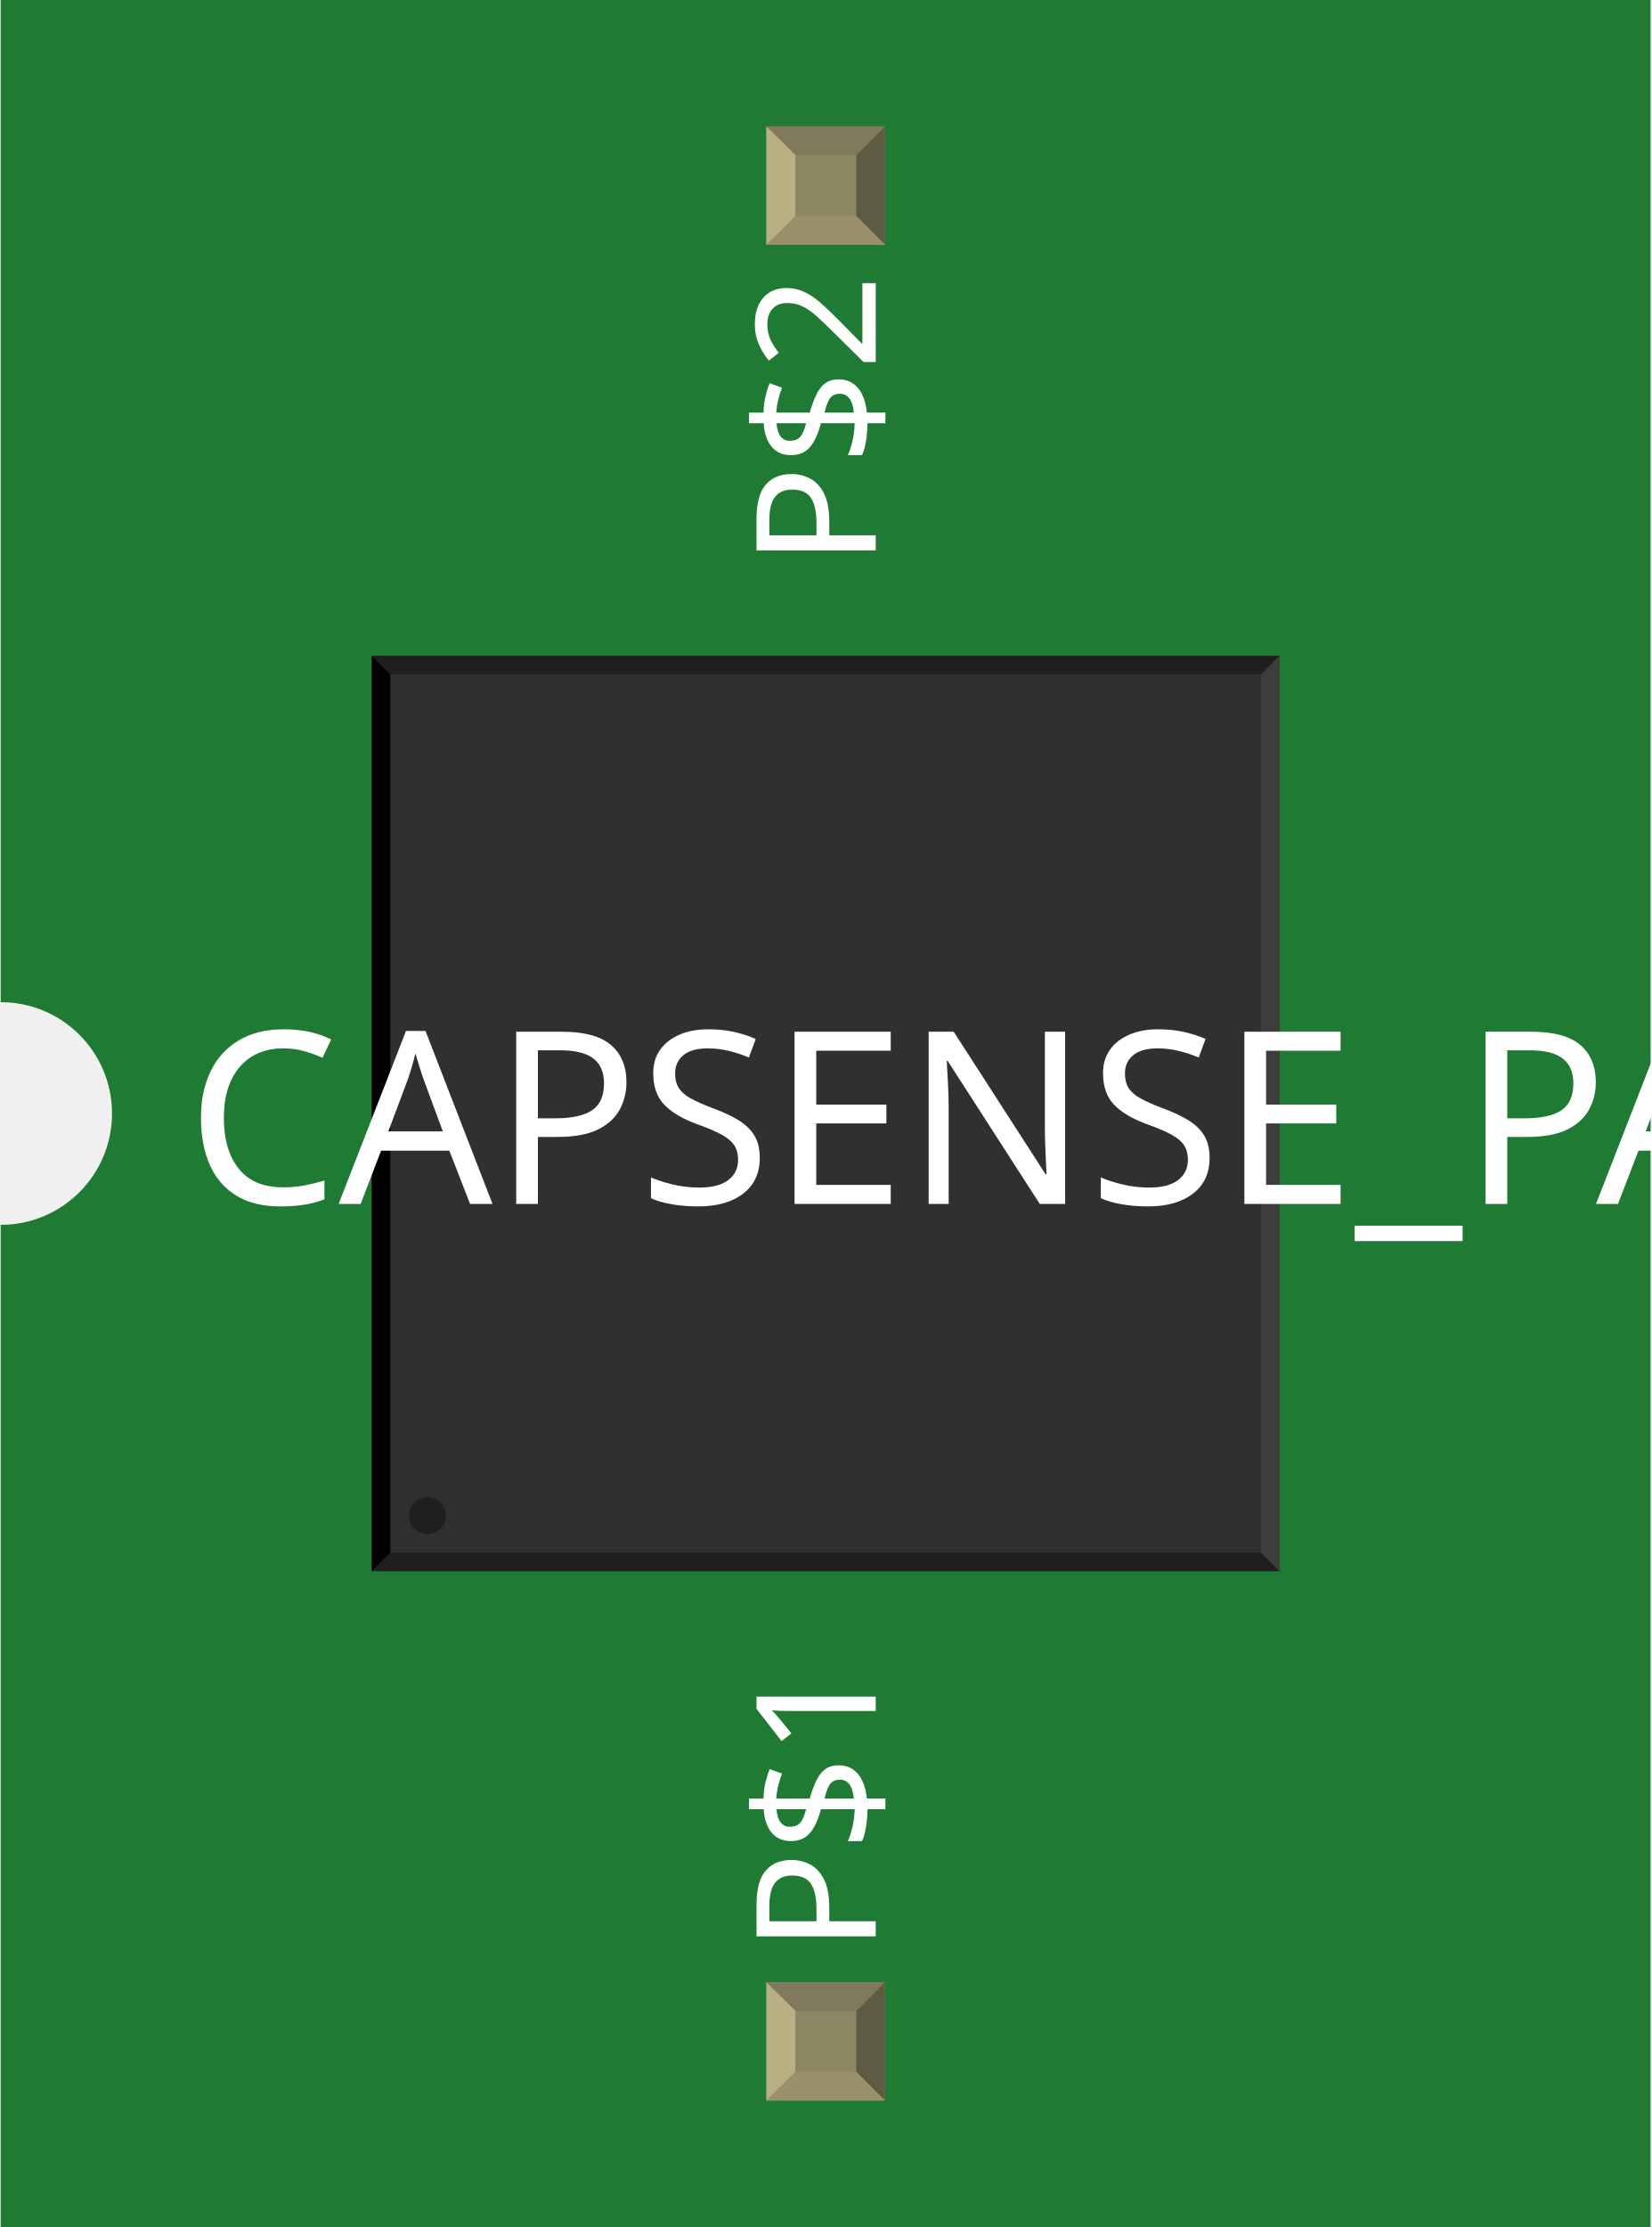
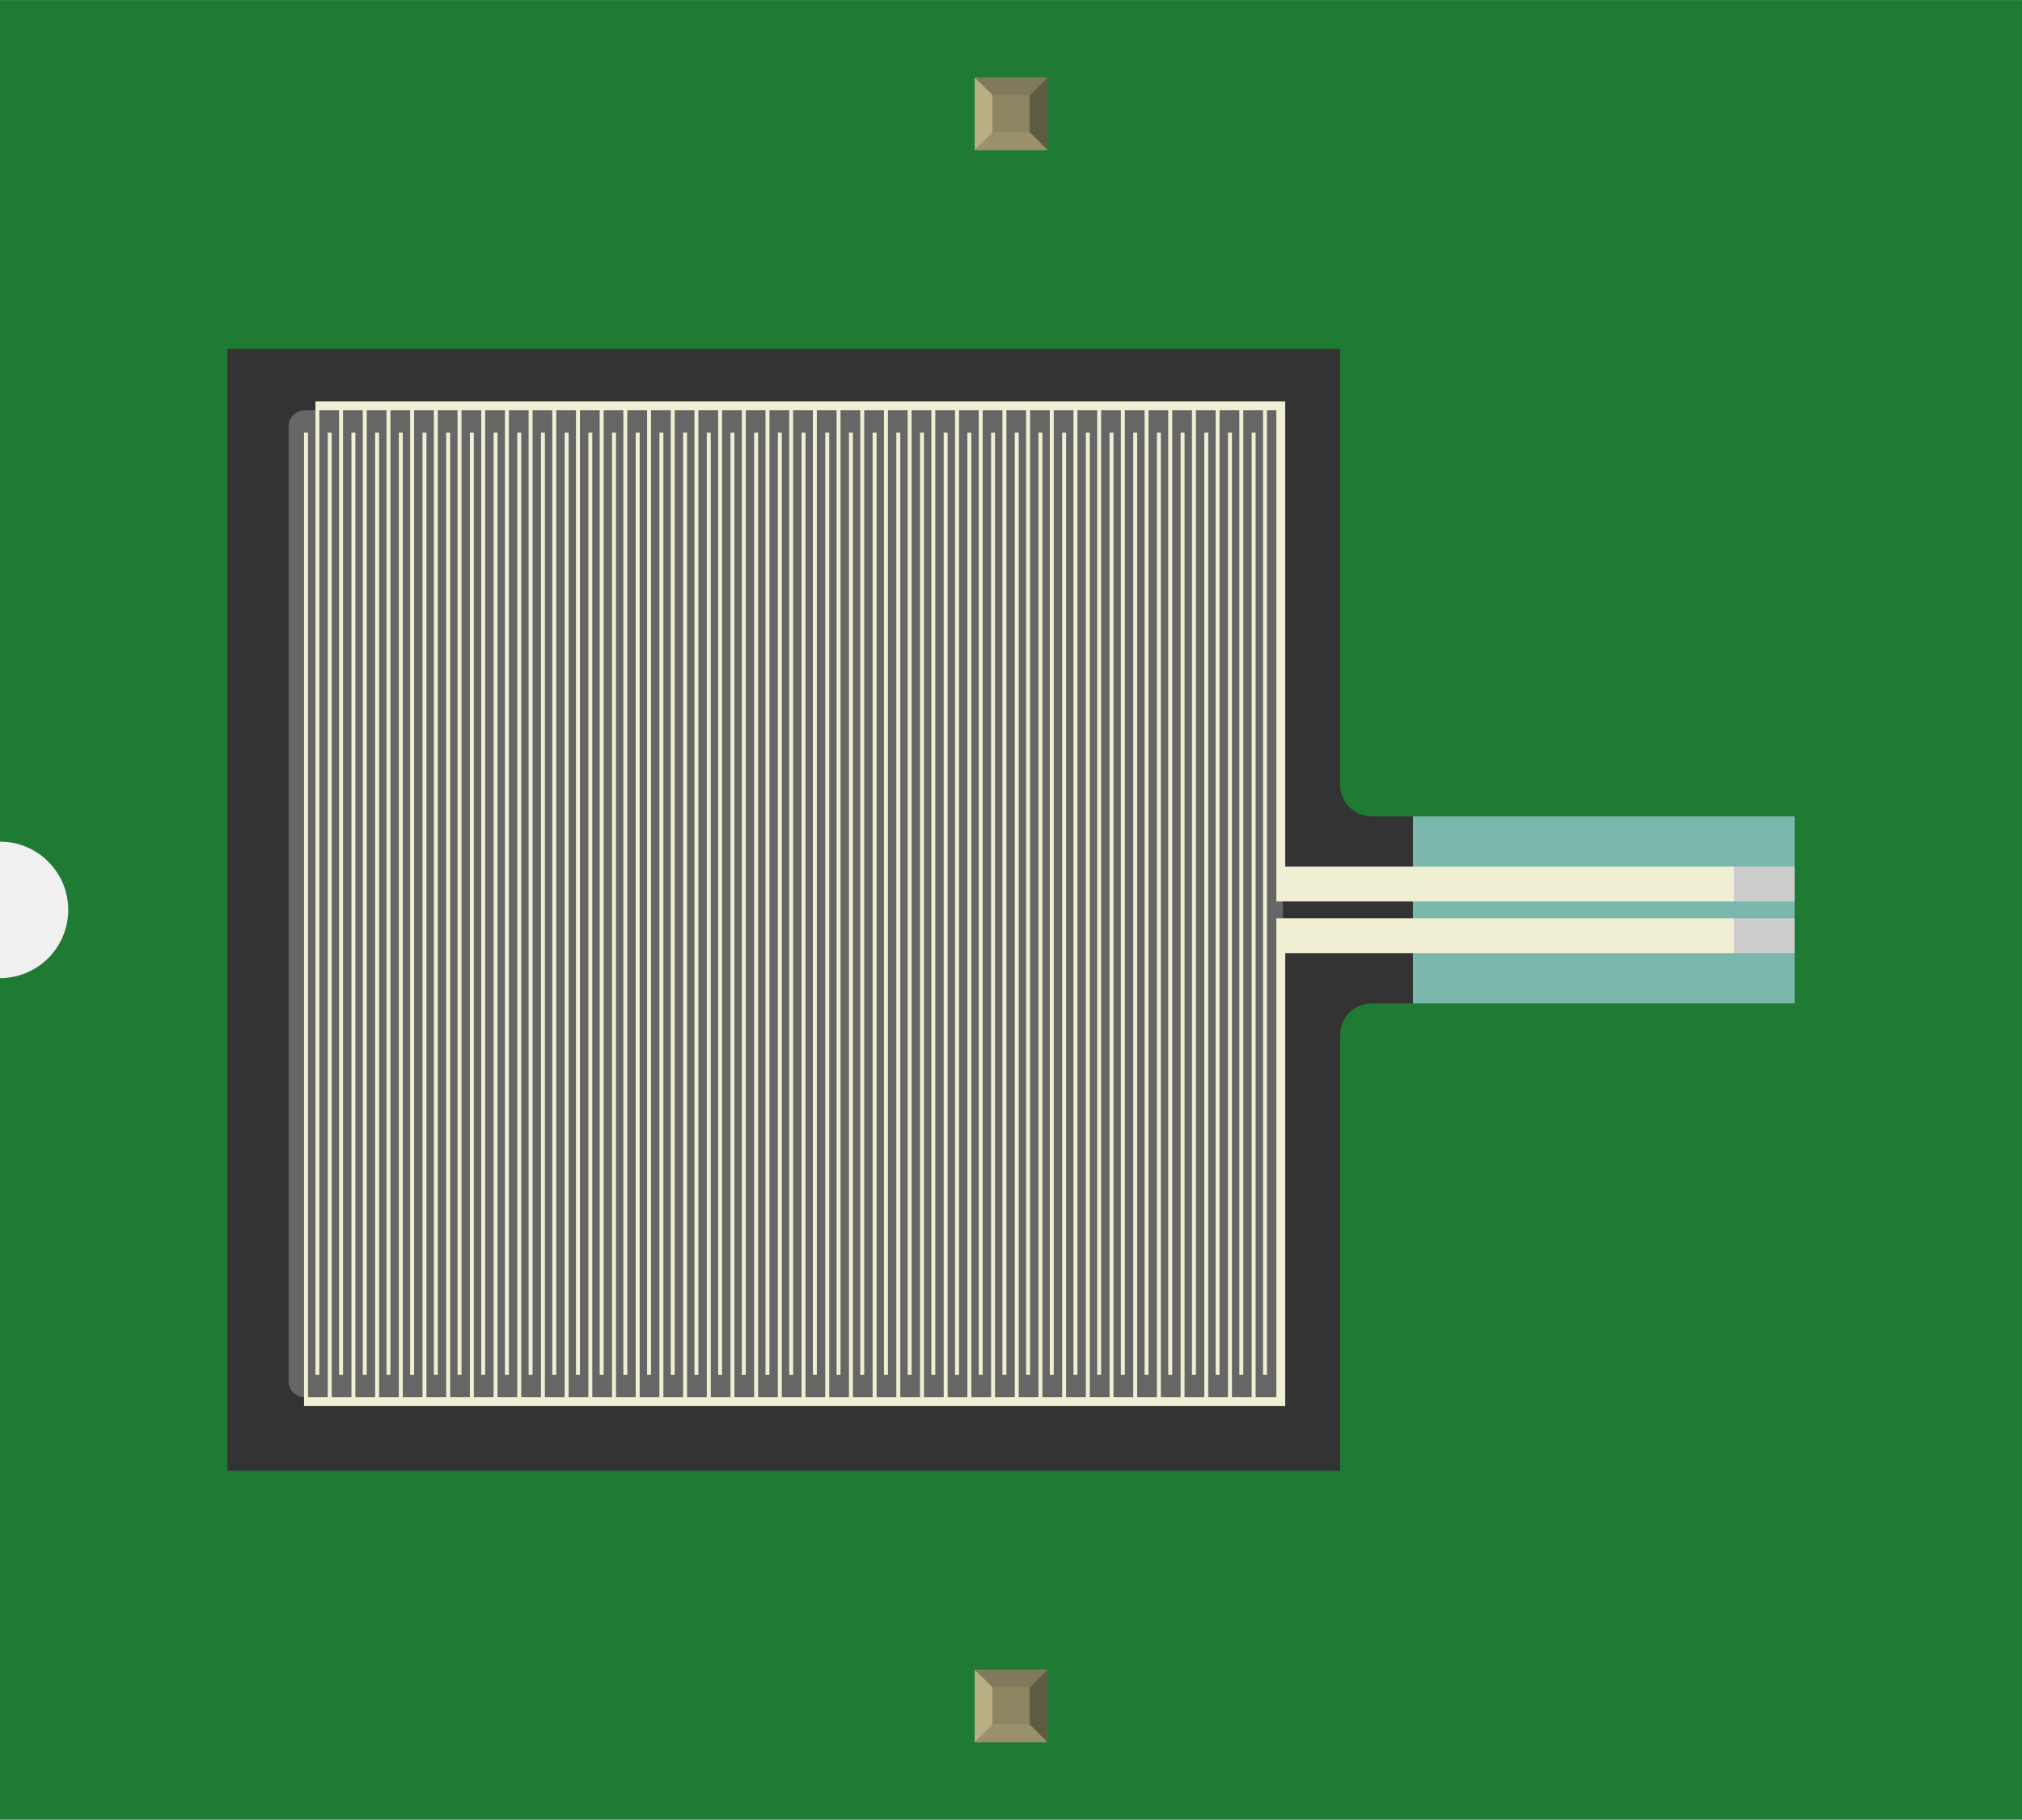
- <svg xmlns="http://www.w3.org/2000/svg" width="0.445in" x="0in" version="1.2" y="0in" height="0.6in" viewBox="0 0 444.626 600" baseProfile="tiny">
+ <svg xmlns="http://www.w3.org/2000/svg" width="0.889in" x="0in" version="1.2" y="0in" height="0.8in" viewBox="0 0 889.069 800" baseProfile="tiny">
  <g id="breadboard">
    <g id="icon">
-       <path fill="#1F7A34" stroke="none" stroke-width="0" d="M0,0L0,270A30,30 0 0 1 0,330L0,600L444.626,600L444.626,0L0,0z" />
-       <g transform="translate(-22.313,53.4055)">
-         <g transform="matrix(0.5, 0, 0, 0.5, 122.313, 123.297)">
-           <rect width="472.441" x="6.437" y="8.406" fill="#8c8c8c" connectorname="P$1" height="240.157" stroke="none" stroke-linecap="round" stroke-width="0" />
-           <rect width="472.441" x="6.437" y="244.626" fill="#8c8c8c" connectorname="P$2" height="240.157" stroke="none" stroke-linecap="round" stroke-width="0" />
-           <rect width="489.252" x="0" y="0" fill="#303030" height="493.189" stroke="none" stroke-width="0" />
-           <polygon fill="#1f1f1f" points="0,0 489.252,0 479.252,10 10,10" />
-           <polygon fill="#1f1f1f" points="0,493.189 489.252,493.189 479.252,483.189 10,483.189" />
-           <polygon fill="#000000" points="0,0 0,493.189 10,483.189 10,10" />
-           <polygon fill="#3d3d3d" points="489.252,0 489.252,493.189 479.252,483.189 479.252,10" />
-           <circle fill="#1f1f1f" cx="30" cy="463.189" stroke="none" r="10" stroke-width="0" />
+       <path fill="#1F7A34" stroke="none" stroke-width="0" d="M0,0L0,370A30,30 0 0 1 0,430L0,800L889.069,800L889.069,0L0,0z" />
+       <g transform="translate(100,153.403)">
+         <rect width="167.819" x="521.25" y="205.5" fill="#7AB8AD" height="82.181" />
+         <path fill="#333333" d="M503.111,205.5c-7.625,-0.014,-13.861,-6.264,-13.861,-13.889L489.25,13.889L489.25,0l-13.889,0L13.889,0L0,0l0,13.889l0,465.417l0,13.889l13.889,0l461.486,0l13.889,0l0,-13.889L489.264,301.583c0,-7.639,6.25,-13.889,13.889,-13.889l4.222,0l13.889,0l0,-11l0,-54.403l0,-16.778L503.111,205.514z" />
+         <path fill="#666666" d="M464.097,453.847c0,3.819,1.958,6.944,-1.875,6.944L33.833,460.792c-3.819,0,-6.944,-3.125,-6.944,-6.944L26.889,33.917c0,-3.819,3.125,-6.944,6.944,-6.944l428.972,0c3.819,0,1.292,3.125,1.292,6.944L464.097,453.847z" />
+         <g>
+           <g>
+             <polygon fill="#F0EFD3" points="465.111,227.583,465.111,26.972,465.111,23.069,461.208,23.069,39.542,23.069,39.542,23.083,38.681,23.083,38.681,451.042,40.417,451.042,40.417,26.972,49.097,26.972,49.097,451.042,50.833,451.042,50.833,26.972,59.514,26.972,59.514,451.042,61.25,451.042,61.25,26.972,69.931,26.972,69.931,451.042,71.667,451.042,71.667,26.972,80.347,26.972,80.347,451.042,82.083,451.042,82.083,26.972,90.764,26.972,90.764,451.042,92.5,451.042,92.5,26.972,101.181,26.972,101.181,451.042,102.917,451.042,102.917,26.972,111.597,26.972,111.597,451.042,113.333,451.042,113.333,26.972,122.014,26.972,122.014,451.042,123.75,451.042,123.75,26.972,132.431,26.972,132.431,451.042,134.167,451.042,134.167,26.972,142.847,26.972,142.847,451.042,144.583,451.042,144.583,26.972,153.264,26.972,153.264,451.042,155,451.042,155,26.972,163.681,26.972,163.681,451.042,165.417,451.042,165.417,26.972,174.097,26.972,174.097,451.042,175.833,451.042,175.833,26.972,184.514,26.972,184.514,451.042,186.25,451.042,186.25,26.972,194.931,26.972,194.931,451.042,196.667,451.042,196.667,26.972,205.347,26.972,205.347,451.042,207.083,451.042,207.083,26.972,215.764,26.972,215.764,451.042,217.5,451.042,217.5,26.972,226.181,26.972,226.181,451.042,227.917,451.042,227.917,26.972,236.597,26.972,236.597,451.042,238.333,451.042,238.333,26.972,247.014,26.972,247.014,451.042,248.75,451.042,248.75,26.972,257.431,26.972,257.431,451.042,259.167,451.042,259.167,26.972,267.847,26.972,267.847,451.042,269.583,451.042,269.583,26.972,278.264,26.972,278.264,451.042,280,451.042,280,26.972,288.681,26.972,288.681,451.042,290.417,451.042,290.417,26.972,299.097,26.972,299.097,451.042,300.833,451.042,300.833,26.972,309.514,26.972,309.514,451.042,311.25,451.042,311.25,26.972,319.931,26.972,319.931,451.042,321.667,451.042,321.667,26.972,330.347,26.972,330.347,451.042,332.083,451.042,332.083,26.972,340.764,26.972,340.764,451.042,342.5,451.042,342.5,26.972,351.181,26.972,351.181,451.042,352.917,451.042,352.917,26.972,361.597,26.972,361.597,451.042,363.333,451.042,363.333,26.972,372.014,26.972,372.014,451.042,373.75,451.042,373.75,26.972,382.431,26.972,382.431,451.042,384.167,451.042,384.167,26.972,392.847,26.972,392.847,451.042,394.583,451.042,394.583,26.972,403.264,26.972,403.264,451.042,405,451.042,405,26.972,413.681,26.972,413.681,451.042,415.417,451.042,415.417,26.972,424.097,26.972,424.097,451.042,425.833,451.042,425.833,26.972,434.514,26.972,434.514,451.042,436.25,451.042,436.25,26.972,444.931,26.972,444.931,451.042,446.667,451.042,446.667,26.972,455.347,26.972,455.347,451.042,457.083,451.042,457.083,26.972,461.208,26.972,461.208,227.583,461.208,235.847,461.208,242.875,662.458,242.875,662.458,227.583" />
+             <polygon fill="#F0EFD3" points="662.458,250.306,461.208,250.306,461.208,251.917,461.208,265.611,461.208,460.792,452.097,460.792,452.097,36.736,450.361,36.736,450.361,460.792,441.681,460.792,441.681,36.736,439.944,36.736,439.944,460.792,431.264,460.792,431.264,36.736,429.528,36.736,429.528,460.792,420.847,460.792,420.847,36.736,419.111,36.736,419.111,460.792,410.431,460.792,410.431,36.736,408.694,36.736,408.694,460.792,400.014,460.792,400.014,36.736,398.278,36.736,398.278,460.792,389.597,460.792,389.597,36.736,387.861,36.736,387.861,460.792,379.181,460.792,379.181,36.736,377.444,36.736,377.444,460.792,368.764,460.792,368.764,36.736,367.028,36.736,367.028,460.792,358.347,460.792,358.347,36.736,356.611,36.736,356.611,460.792,347.931,460.792,347.931,36.736,346.194,36.736,346.194,460.792,337.514,460.792,337.514,36.736,335.778,36.736,335.778,460.792,327.097,460.792,327.097,36.736,325.361,36.736,325.361,460.792,316.681,460.792,316.681,36.736,314.944,36.736,314.944,460.792,306.264,460.792,306.264,36.736,304.528,36.736,304.528,460.792,295.847,460.792,295.847,36.736,294.111,36.736,294.111,460.792,285.431,460.792,285.431,36.736,283.694,36.736,283.694,460.792,275.014,460.792,275.014,36.736,273.278,36.736,273.278,460.792,264.597,460.792,264.597,36.736,262.861,36.736,262.861,460.792,254.181,460.792,254.181,36.736,252.444,36.736,252.444,460.792,243.764,460.792,243.764,36.736,242.028,36.736,242.028,460.792,233.347,460.792,233.347,36.736,231.611,36.736,231.611,460.792,222.931,460.792,222.931,36.736,221.194,36.736,221.194,460.792,212.514,460.792,212.514,36.736,210.778,36.736,210.778,460.792,202.097,460.792,202.097,36.736,200.361,36.736,200.361,460.792,191.681,460.792,191.681,36.736,189.944,36.736,189.944,460.792,181.264,460.792,181.264,36.736,179.528,36.736,179.528,460.792,170.847,460.792,170.847,36.736,169.111,36.736,169.111,460.792,160.431,460.792,160.431,36.736,158.694,36.736,158.694,460.792,150.014,460.792,150.014,36.736,148.278,36.736,148.278,460.792,139.597,460.792,139.597,36.736,137.861,36.736,137.861,460.792,129.181,460.792,129.181,36.736,127.444,36.736,127.444,460.792,118.764,460.792,118.764,36.736,117.028,36.736,117.028,460.792,108.347,460.792,108.347,36.736,106.611,36.736,106.611,460.792,97.931,460.792,97.931,36.736,96.194,36.736,96.194,460.792,87.514,460.792,87.514,36.736,85.778,36.736,85.778,460.792,77.097,460.792,77.097,36.736,75.361,36.736,75.361,460.792,66.681,460.792,66.681,36.736,64.944,36.736,64.944,460.792,56.264,460.792,56.264,36.736,54.528,36.736,54.528,460.792,45.847,460.792,45.847,36.736,44.111,36.736,44.111,460.792,35.431,460.792,35.431,36.736,33.694,36.736,33.694,464.681,34.556,464.681,34.556,464.694,461.208,464.694,465.111,464.694,465.111,460.792,465.111,265.611,662.458,265.611" />
+           </g>
        </g>
-       </g>
-       <text x="50" y="324.375" font-family="OCRA" fill="white" text-anchor="start" stroke="none" id="label" stroke-width="0" font-size="65">CAPSENSE_PAD</text>
-       <g transform="translate(235.813,526.05)">
-         <g transform="rotate(-90)">
-           <text x="0" y="0" font-family="OCRA" fill="white" text-anchor="start" stroke="none" stroke-width="0" font-size="45">P$1</text>
-         </g>
-       </g>
-       <g transform="translate(235.813,73.95)">
-         <g transform="rotate(-90)">
-           <text x="0" y="0" font-family="OCRA" fill="white" text-anchor="end" stroke="none" stroke-width="0" font-size="45">P$2</text>
-         </g>
+         <rect width="26.611" x="662.458" y="227.583" fill="#CCCCCC" height="15.306" />
+         <rect width="26.611" x="662.458" y="250.306" fill="#CCCCCC" height="15.306" />
      </g>
    </g>
-     <g transform="translate(206.348,534.05)">
+     <g transform="translate(428.57,734.05)">
      <rect width="31.93" x="0" y="0" fill="#8D8C8C" height="31.9" id="connector0pin" />
      <rect width="16.444" x="7.792" y="7.735" fill="#8C8663" height="16.415" />
      <polygon fill="#B8AF82" points="0,31.9,7.792,24.137,7.792,6.972,0,0" />
      <polygon fill="#80795B" points="24.208,7.763,7.903,7.763,0,0,31.93,0" />
      <polygon fill="#5E5B43" points="24.208,24.137,24.208,7.763,31.93,0,31.93,31.9" />
      <polygon fill="#9A916C" points="0,31.9,7.875,24.137,24.208,24.137,31.93,31.9" />
    </g>
-     <g transform="translate(206.348,34.05)">
+     <g transform="translate(428.57,34.05)">
      <rect width="31.93" x="0" y="0" fill="#8D8C8C" height="31.9" id="connector1pin" />
      <rect width="16.444" x="7.792" y="7.735" fill="#8C8663" height="16.415" />
      <polygon fill="#B8AF82" points="0,31.9,7.792,24.137,7.792,6.972,0,0" />
      <polygon fill="#80795B" points="24.208,7.763,7.903,7.763,0,0,31.93,0" />
      <polygon fill="#5E5B43" points="24.208,24.137,24.208,7.763,31.93,0,31.93,31.9" />
      <polygon fill="#9A916C" points="0,31.9,7.875,24.137,24.208,24.137,31.93,31.9" />
    </g>
  </g>
</svg>
